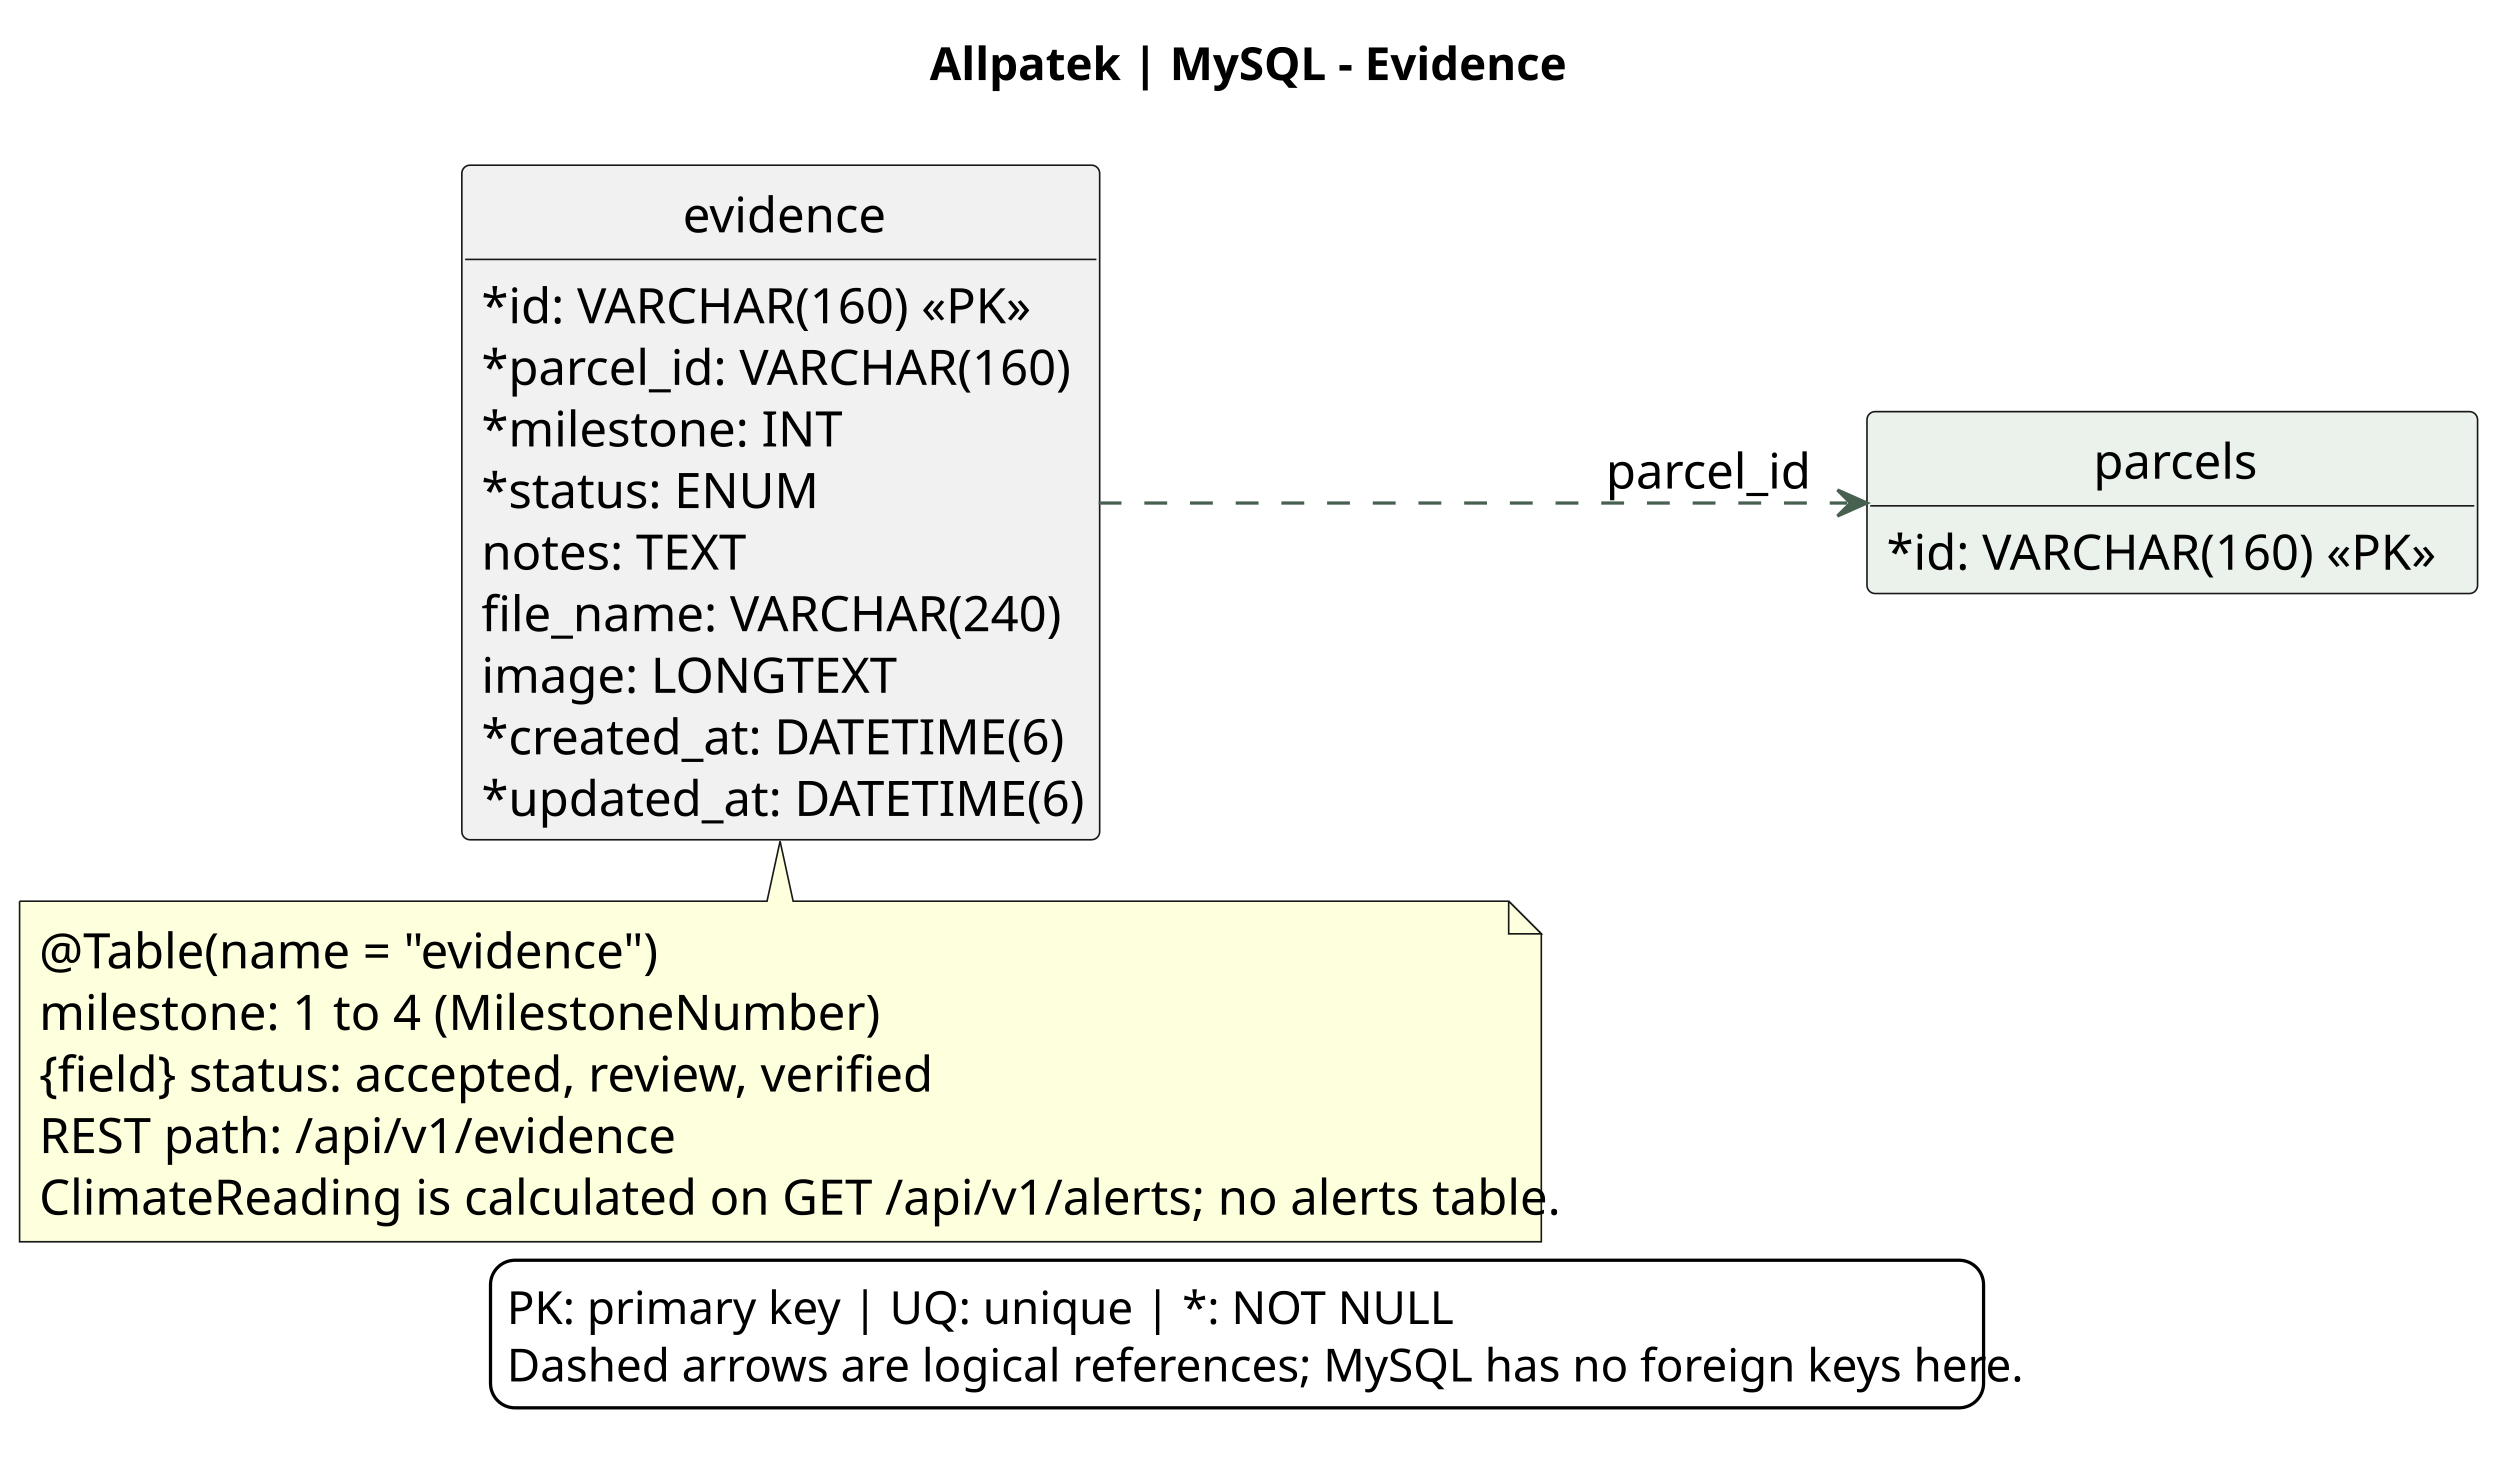
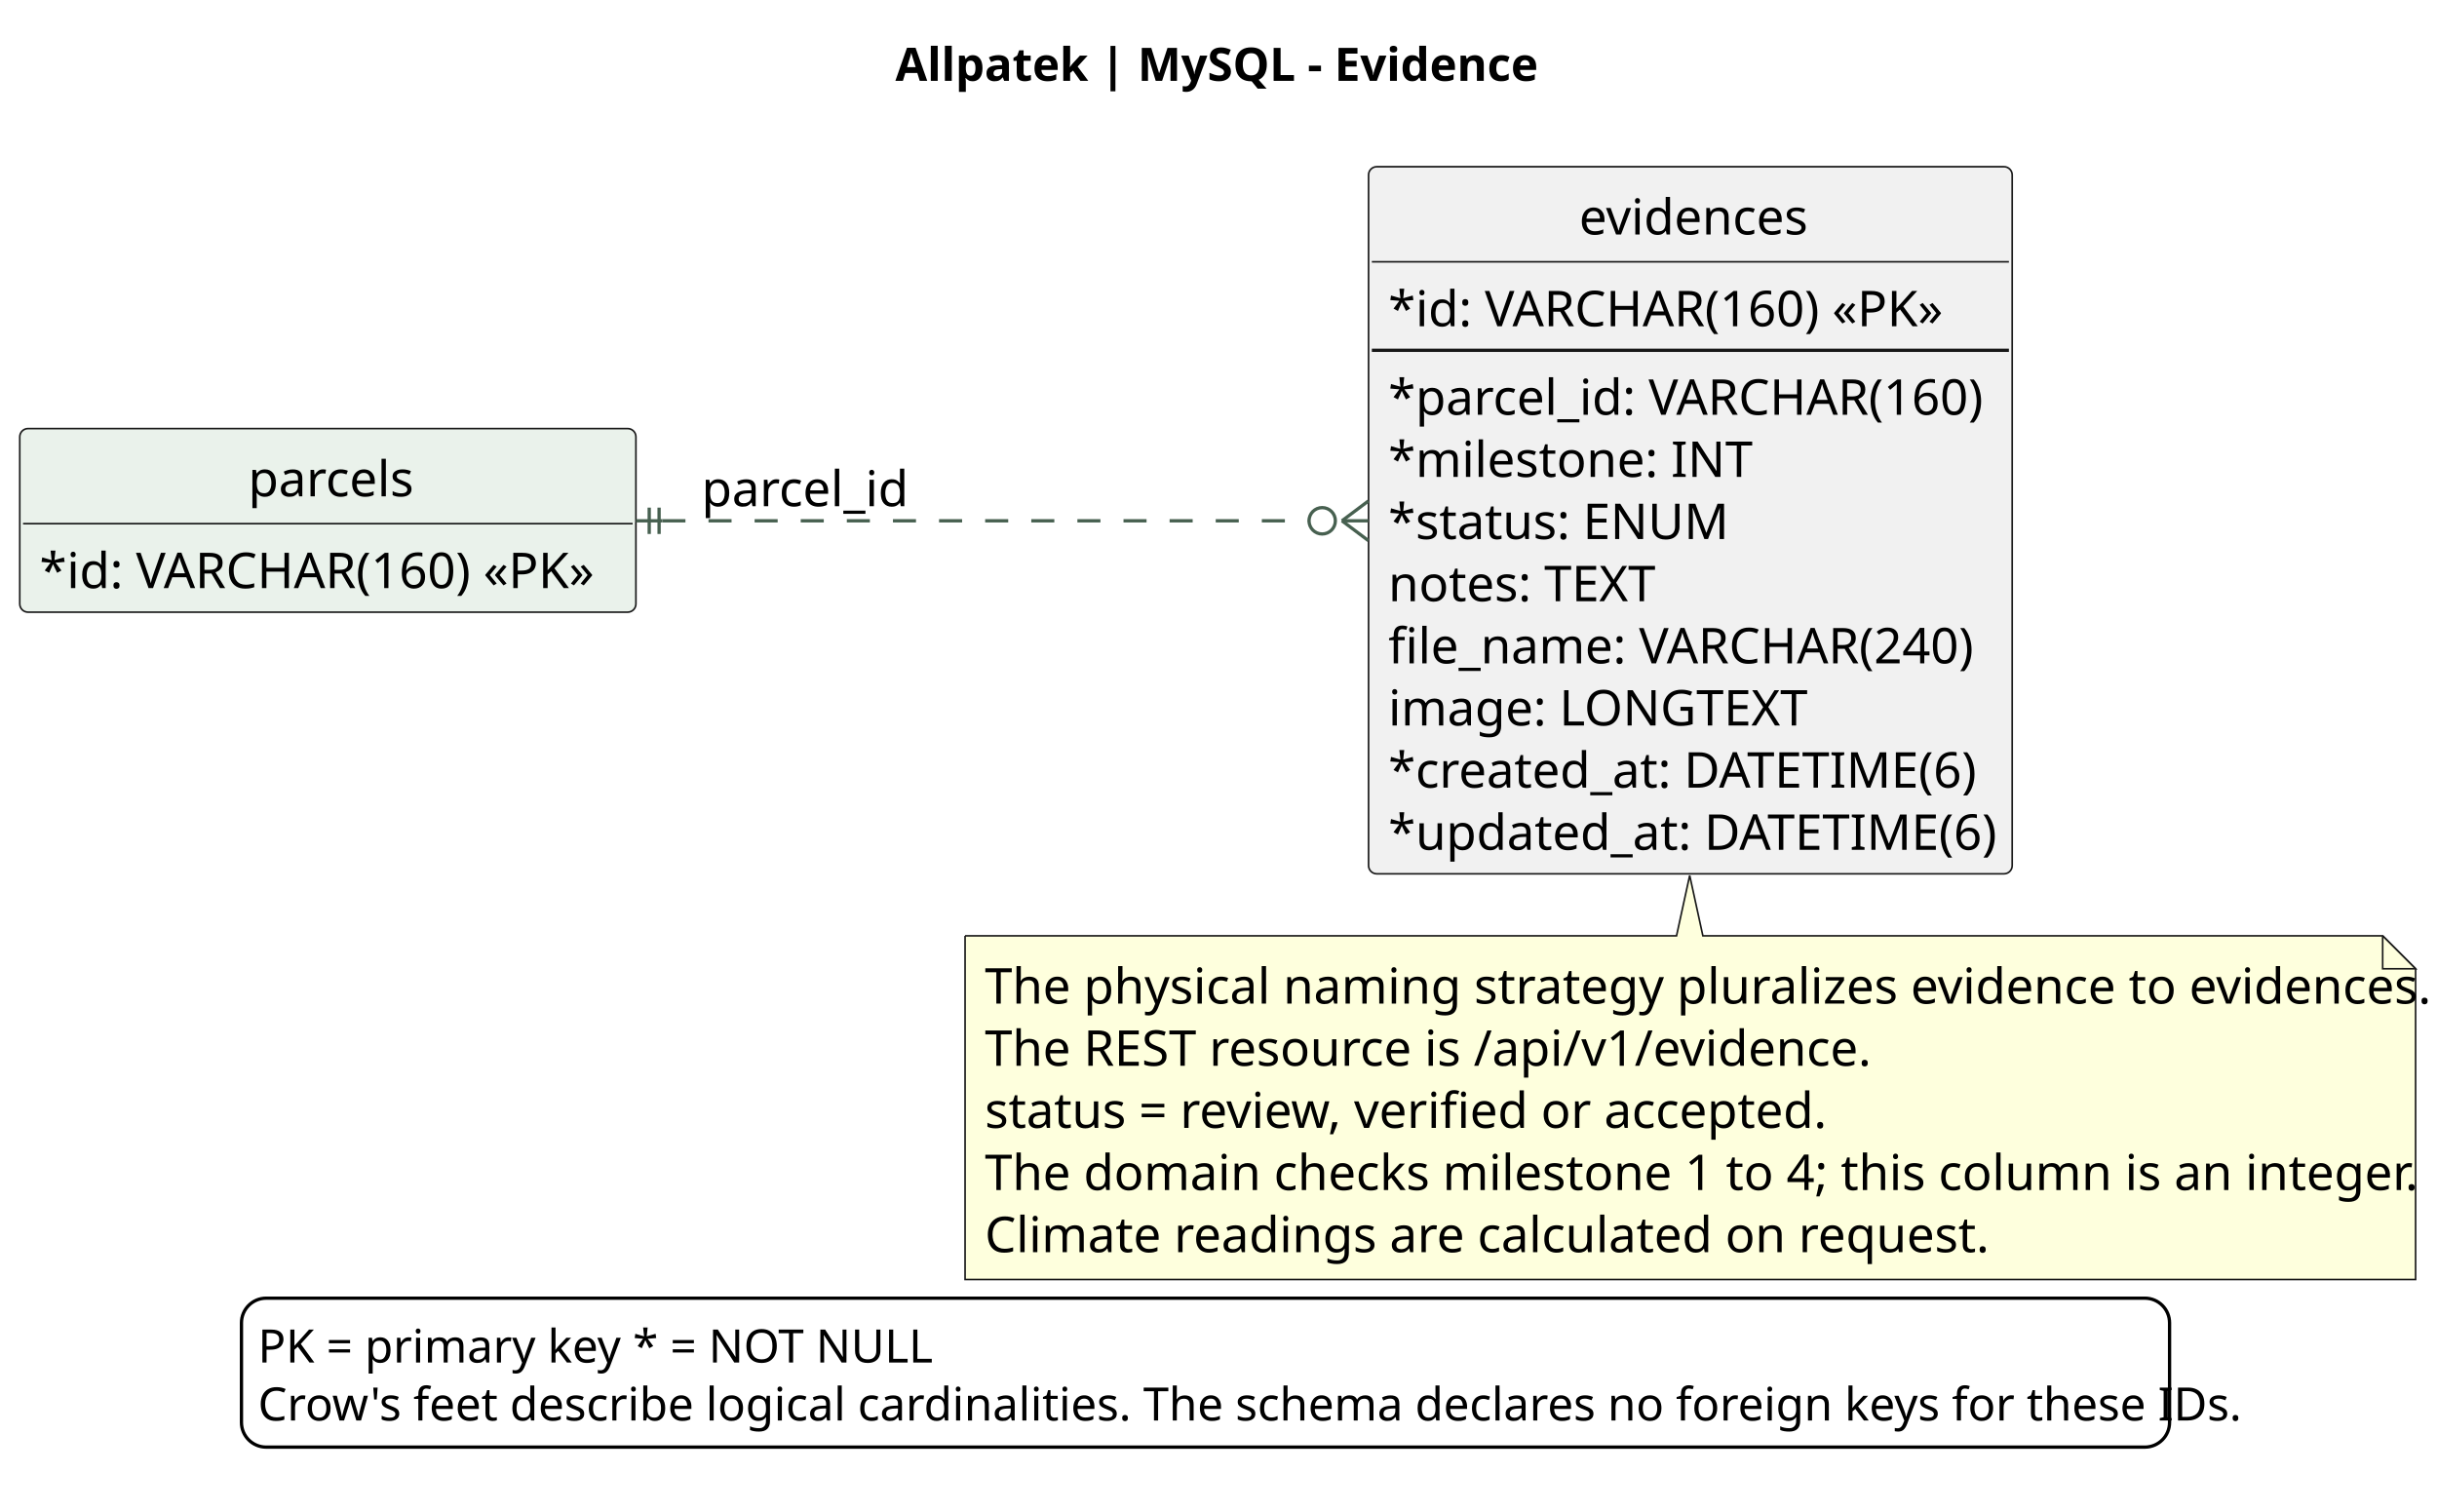
- <svg xmlns="http://www.w3.org/2000/svg" contentStyleType="text/css" data-diagram-type="CLASS" height="657.708px" preserveAspectRatio="none" style="width:1117px;height:657px;background:#FFFFFF;" version="1.1" viewBox="0 0 1117 657" width="1117.083px" zoomAndPan="magnify">
+ <svg xmlns="http://www.w3.org/2000/svg" contentStyleType="text/css" data-diagram-type="CLASS" height="669.375px" preserveAspectRatio="none" style="width:1079px;height:669px;background:#FFFFFF;" version="1.1" viewBox="0 0 1079 669" width="1079.167px" zoomAndPan="magnify">
  <defs />
  <g>
    <g class="title" data-source-line="11">
-       <text fill="#000000" font-family="sans-serif" font-size="20.417" font-weight="bold" lengthAdjust="spacing" textLength="274.608" x="415.404" y="35.778">Allpatek | MySQL - Evidence</text>
+       <text fill="#000000" font-family="sans-serif" font-size="20.417" font-weight="bold" lengthAdjust="spacing" textLength="274.608" x="396.446" y="35.778">Allpatek | MySQL - Evidence</text>
    </g>
    <g class="entity" data-qualified-name="evidence" data-source-line="13" id="ent0002">
-       <rect fill="#F1F1F1" height="301.397" rx="3.646" ry="3.646" style="stroke:#181818;stroke-width:0.729;" width="284.977" x="206.354" y="73.805" />
-       <text fill="#000000" font-family="sans-serif" font-size="21.875" lengthAdjust="spacing" textLength="87.564" x="305.061" y="103.805">evidence</text>
-       <line style="stroke:#181818;stroke-width:0.729;" x1="207.812" x2="489.873" y1="115.903" y2="115.903" />
-       <text fill="#000000" font-family="sans-serif" font-size="21.875" lengthAdjust="spacing" textLength="255.312" x="215.104" y="144.445">*id: VARCHAR(160) «PK»</text>
-       <text fill="#000000" font-family="sans-serif" font-size="21.875" lengthAdjust="spacing" textLength="267.467" x="215.104" y="171.959">*parcel_id: VARCHAR(160)</text>
-       <text fill="#000000" font-family="sans-serif" font-size="21.875" lengthAdjust="spacing" textLength="149.525" x="215.104" y="199.474">*milestone: INT</text>
-       <text fill="#000000" font-family="sans-serif" font-size="21.875" lengthAdjust="spacing" textLength="143.437" x="215.104" y="226.989">*status: ENUM</text>
-       <text fill="#000000" font-family="sans-serif" font-size="21.875" lengthAdjust="spacing" textLength="121.573" x="215.104" y="254.503">notes: TEXT</text>
-       <text fill="#000000" font-family="sans-serif" font-size="21.875" lengthAdjust="spacing" textLength="265.031" x="215.104" y="282.018">file_name: VARCHAR(240)</text>
-       <text fill="#000000" font-family="sans-serif" font-size="21.875" lengthAdjust="spacing" textLength="189.633" x="215.104" y="309.533">image: LONGTEXT</text>
-       <text fill="#000000" font-family="sans-serif" font-size="21.875" lengthAdjust="spacing" textLength="261.368" x="215.104" y="337.047">*created_at: DATETIME(6)</text>
-       <text fill="#000000" font-family="sans-serif" font-size="21.875" lengthAdjust="spacing" textLength="267.477" x="215.104" y="364.562">*updated_at: DATETIME(6)</text>
+       <rect fill="#F1F1F1" height="313.063" rx="3.646" ry="3.646" style="stroke:#181818;stroke-width:0.729;" width="284.977" x="605.938" y="73.805" />
+       <text fill="#000000" font-family="sans-serif" font-size="21.875" lengthAdjust="spacing" textLength="98.502" x="699.175" y="103.805">evidences</text>
+       <line style="stroke:#181818;stroke-width:0.729;" x1="607.396" x2="889.457" y1="115.903" y2="115.903" />
+       <text fill="#000000" font-family="sans-serif" font-size="21.875" lengthAdjust="spacing" textLength="255.312" x="614.688" y="144.445">*id: VARCHAR(160) «PK»</text>
+       <line style="stroke:#181818;stroke-width:1.458;" x1="607.396" x2="889.457" y1="155.085" y2="155.085" />
+       <text fill="#000000" font-family="sans-serif" font-size="21.875" lengthAdjust="spacing" textLength="267.467" x="614.688" y="183.626">*parcel_id: VARCHAR(160)</text>
+       <text fill="#000000" font-family="sans-serif" font-size="21.875" lengthAdjust="spacing" textLength="149.525" x="614.688" y="211.141">*milestone: INT</text>
+       <text fill="#000000" font-family="sans-serif" font-size="21.875" lengthAdjust="spacing" textLength="143.437" x="614.688" y="238.655">*status: ENUM</text>
+       <text fill="#000000" font-family="sans-serif" font-size="21.875" lengthAdjust="spacing" textLength="121.573" x="614.688" y="266.17">notes: TEXT</text>
+       <text fill="#000000" font-family="sans-serif" font-size="21.875" lengthAdjust="spacing" textLength="265.031" x="614.688" y="293.685">file_name: VARCHAR(240)</text>
+       <text fill="#000000" font-family="sans-serif" font-size="21.875" lengthAdjust="spacing" textLength="189.633" x="614.688" y="321.199">image: LONGTEXT</text>
+       <text fill="#000000" font-family="sans-serif" font-size="21.875" lengthAdjust="spacing" textLength="261.368" x="614.688" y="348.714">*created_at: DATETIME(6)</text>
+       <text fill="#000000" font-family="sans-serif" font-size="21.875" lengthAdjust="spacing" textLength="267.477" x="614.688" y="376.229">*updated_at: DATETIME(6)</text>
    </g>
-     <g class="entity" data-qualified-name="parcel" data-source-line="24" id="ent0003">
-       <rect fill="#EAF2EB" height="81.279" rx="3.646" ry="3.646" style="stroke:#181818;stroke-width:0.729;" width="272.812" x="834.167" y="183.91" />
-       <text fill="#000000" font-family="sans-serif" font-size="21.875" lengthAdjust="spacing" textLength="70.517" x="935.314" y="213.909">parcels</text>
-       <line style="stroke:#181818;stroke-width:0.729;" x1="835.625" x2="1105.52" y1="226.007" y2="226.007" />
-       <text fill="#000000" font-family="sans-serif" font-size="21.875" lengthAdjust="spacing" textLength="255.312" x="842.917" y="254.549">*id: VARCHAR(160) «PK»</text>
+     <g class="entity" data-qualified-name="parcel" data-source-line="25" id="ent0003">
+       <rect fill="#EAF2EB" height="81.279" rx="3.646" ry="3.646" style="stroke:#181818;stroke-width:0.729;" width="272.812" x="8.75" y="189.743" />
+       <text fill="#000000" font-family="sans-serif" font-size="21.875" lengthAdjust="spacing" textLength="70.517" x="109.897" y="219.743">parcels</text>
+       <line style="stroke:#181818;stroke-width:0.729;" x1="10.208" x2="280.103" y1="231.841" y2="231.841" />
+       <text fill="#000000" font-family="sans-serif" font-size="21.875" lengthAdjust="spacing" textLength="255.312" x="17.5" y="260.382">*id: VARCHAR(160) «PK»</text>
    </g>
-     <g class="entity" data-qualified-name="GMN5" data-source-line="29" id="ent0006">
-       <path d="M8.75,402.659 L8.75,554.816 A0,0 0 0 0 8.75,554.816 L688.661,554.816 A0,0 0 0 0 688.661,554.816 L688.661,417.243 L674.078,402.659 L354.375,402.659 L348.542,375.833 L342.708,402.659 L8.75,402.659 A0,0 0 0 0 8.75,402.659" fill="#FEFFDD" style="stroke:#181818;stroke-width:0.729;" />
-       <path d="M674.078,402.659 L674.078,417.243 L688.661,417.243 L674.078,402.659" fill="#FEFFDD" style="stroke:#181818;stroke-width:0.729;" />
-       <text fill="#000000" font-family="sans-serif" font-size="21.875" lengthAdjust="spacing" textLength="274.239" x="17.5" y="432.659">@Table(name = "evidence")</text>
-       <text fill="#000000" font-family="sans-serif" font-size="21.875" lengthAdjust="spacing" textLength="352.574" x="17.5" y="460.174">milestone: 1 to 4 (MilestoneNumber)</text>
-       <text fill="#000000" font-family="sans-serif" font-size="21.875" lengthAdjust="spacing" textLength="378.156" x="17.5" y="487.689">{field} status: accepted, review, verified</text>
-       <text fill="#000000" font-family="sans-serif" font-size="21.875" lengthAdjust="spacing" textLength="277.24" x="17.5" y="515.203">REST path: /api/v1/evidence</text>
-       <text fill="#000000" font-family="sans-serif" font-size="21.875" lengthAdjust="spacing" textLength="649.286" x="17.5" y="542.718">ClimateReading is calculated on GET /api/v1/alerts; no alerts table.</text>
+     <g class="entity" data-qualified-name="GMN5" data-source-line="30" id="ent0006">
+       <path d="M427.292,414.326 L427.292,566.483 A0,0 0 0 0 427.292,566.483 L1069.53,566.483 A0,0 0 0 0 1069.53,566.483 L1069.53,428.909 L1054.947,414.326 L753.958,414.326 L748.125,387.583 L742.292,414.326 L427.292,414.326 A0,0 0 0 0 427.292,414.326" fill="#FEFFDD" style="stroke:#181818;stroke-width:0.729;" />
+       <path d="M1054.947,414.326 L1054.947,428.909 L1069.53,428.909 L1054.947,414.326" fill="#FEFFDD" style="stroke:#181818;stroke-width:0.729;" />
+       <text fill="#000000" font-family="sans-serif" font-size="21.875" lengthAdjust="spacing" textLength="611.614" x="436.042" y="444.326">The physical naming strategy pluralizes evidence to evidences.</text>
+       <text fill="#000000" font-family="sans-serif" font-size="21.875" lengthAdjust="spacing" textLength="385.419" x="436.042" y="471.841">The REST resource is /api/v1/evidence.</text>
+       <text fill="#000000" font-family="sans-serif" font-size="21.875" lengthAdjust="spacing" textLength="355.64" x="436.042" y="499.355">status = review, verified or accepted.</text>
+       <text fill="#000000" font-family="sans-serif" font-size="21.875" lengthAdjust="spacing" textLength="604.297" x="436.042" y="526.87">The domain checks milestone 1 to 4; this column is an integer.</text>
+       <text fill="#000000" font-family="sans-serif" font-size="21.875" lengthAdjust="spacing" textLength="421.938" x="436.042" y="554.385">Climate readings are calculated on request.</text>
    </g>
-     <g class="link" data-entity-1="ent0002" data-entity-2="ent0003" data-link-type="dependency" id="lnk4">
-       <polygon fill="#476050" points="834.094,224.743,820.969,218.91,826.802,224.743,820.969,230.576,834.094,224.743" style="stroke:#476050;stroke-width:1.458;" />
-       <path d="M490.862,224.743 C593.798,224.743 723.811,224.743 825.344,224.743" fill="none" style="stroke:#476050;stroke-width:1.458;stroke-dasharray:10.208,10.208;" />
-       <text fill="#000000" font-family="sans-serif" font-size="21.875" lengthAdjust="spacing" textLength="88.771" x="717.5" y="218.284">parcel_id</text>
+     <g class="link" data-entity-1="ent0003" data-entity-2="ent0002" data-link-type="crowfoot" id="lnk4">
+       <line style="stroke:#476050;stroke-width:1.458;" x1="287.445" x2="287.445" y1="236.41" y2="224.743" />
+       <line style="stroke:#476050;stroke-width:1.458;" x1="291.82" x2="291.82" y1="236.41" y2="224.743" />
+       <line style="stroke:#476050;stroke-width:1.458;" x1="293.278" x2="281.612" y1="230.576" y2="230.576" />
+       <line style="stroke:#476050;stroke-width:1.458;" x1="594.162" x2="605.829" y1="230.576" y2="221.826" />
+       <line style="stroke:#476050;stroke-width:1.458;" x1="594.162" x2="605.829" y1="230.576" y2="239.326" />
+       <line style="stroke:#476050;stroke-width:1.458;" x1="594.162" x2="605.829" y1="230.576" y2="230.576" />
+       <ellipse cx="585.412" cy="230.576" fill="none" rx="5.833" ry="5.833" style="stroke:#476050;stroke-width:1.458;" />
+       <path d="M293.278,230.576 C389.882,230.576 481.686,230.576 579.579,230.576" fill="none" style="stroke:#476050;stroke-width:1.458;stroke-dasharray:10.208,10.208;" />
+       <text fill="#000000" font-family="sans-serif" font-size="21.875" lengthAdjust="spacing" textLength="88.771" x="310.625" y="224.118">parcel_id</text>
    </g>
-     <g class="legend" data-source-line="35">
-       <rect fill="none" height="65.944" rx="10.938" ry="10.938" style="stroke:#000000;stroke-width:1.458;" width="667.099" x="219.159" y="563.076" />
-       <text fill="#000000" font-family="sans-serif" font-size="20.417" lengthAdjust="spacing" textLength="400.916" x="226.45" y="591.562">PK: primary key | UQ: unique | *: NOT NULL</text>
-       <text fill="#000000" font-family="sans-serif" font-size="20.417" lengthAdjust="spacing" textLength="652.516" x="226.45" y="617.242">Dashed arrows are logical references; MySQL has no foreign keys here.</text>
+     <g class="legend" data-source-line="36">
+       <rect fill="none" height="65.944" rx="10.938" ry="10.938" style="stroke:#000000;stroke-width:1.458;" width="853.68" x="106.91" y="574.743" />
+       <text fill="#000000" font-family="sans-serif" font-size="20.417" lengthAdjust="spacing" textLength="316.548" x="114.201" y="603.229">PK = primary key     * = NOT NULL</text>
+       <text fill="#000000" font-family="sans-serif" font-size="20.417" lengthAdjust="spacing" textLength="839.097" x="114.201" y="628.909">Crow's feet describe logical cardinalities. The schema declares no foreign keys for these IDs.</text>
    </g>
  </g>
</svg>
